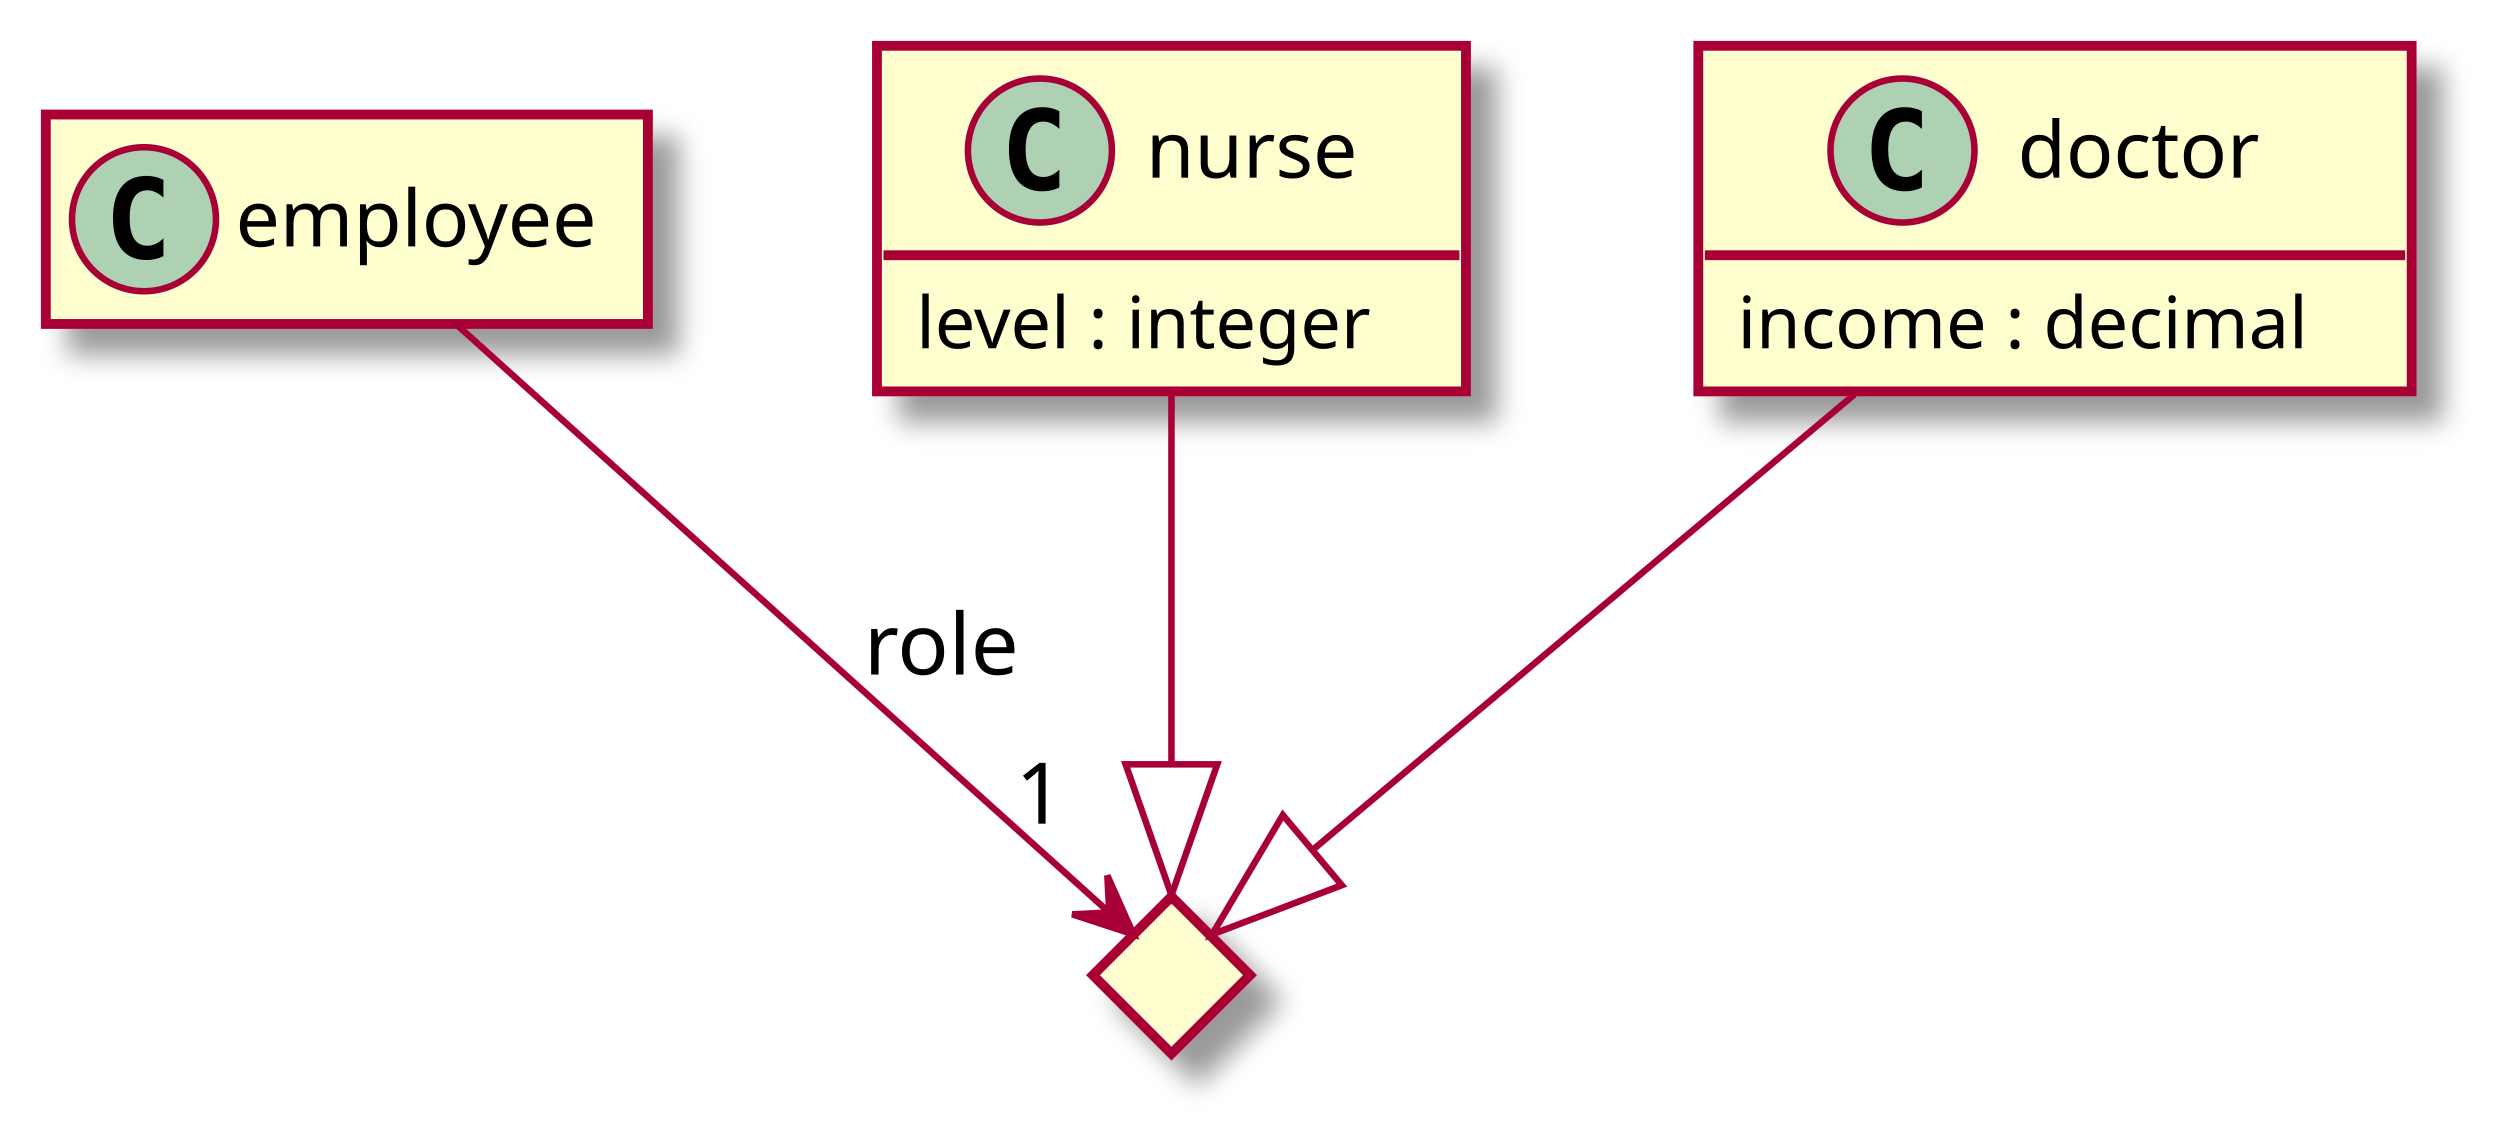
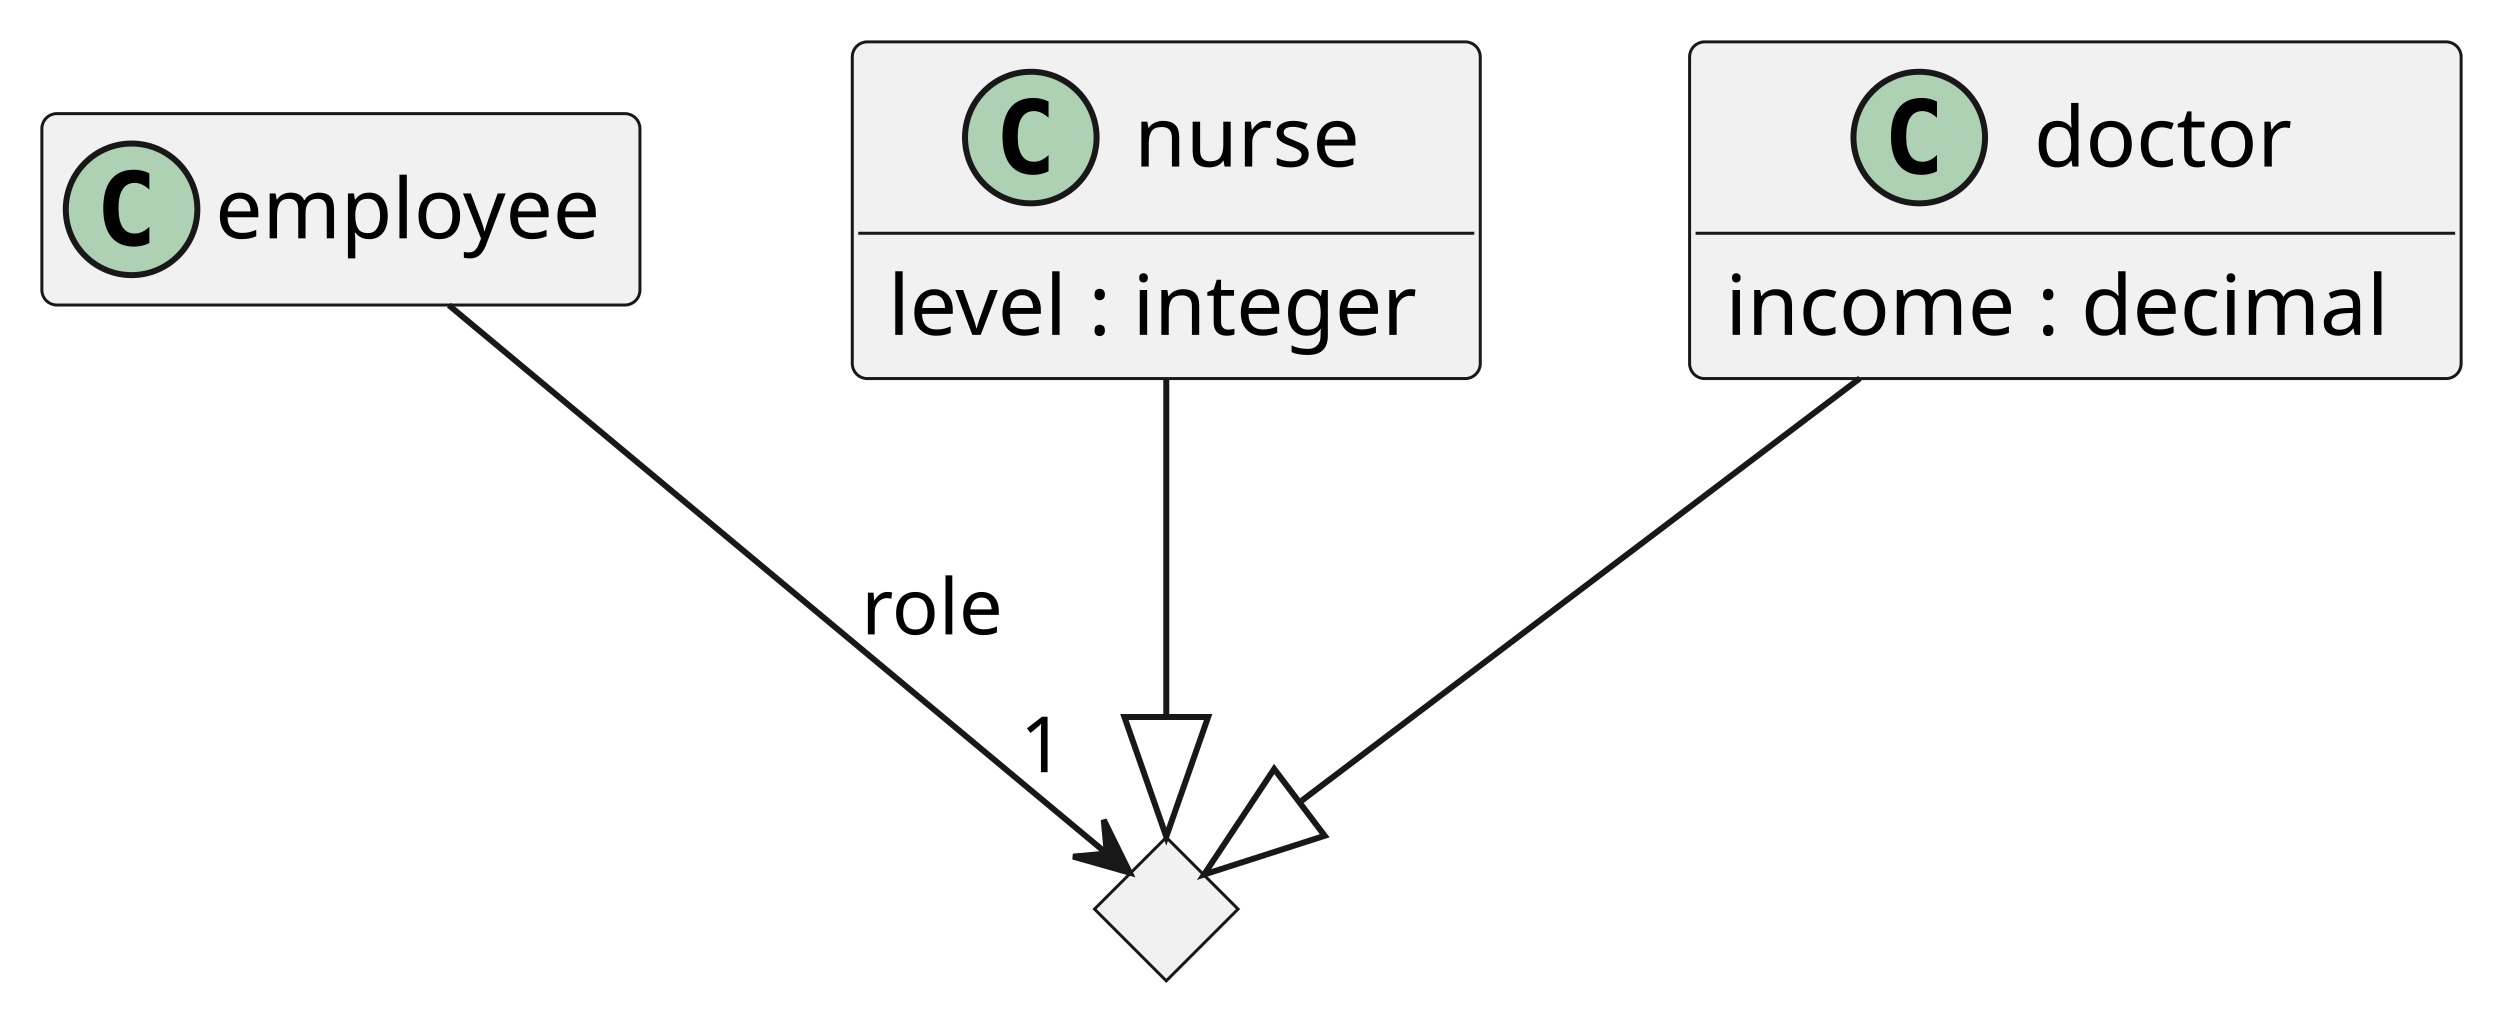
- <svg xmlns="http://www.w3.org/2000/svg" contentScriptType="application/ecmascript" contentStyleType="text/css" height="172px" preserveAspectRatio="none" style="width:382px;height:172px;" version="1.1" viewBox="0 0 382 172" width="382px" zoomAndPan="magnify">
-   <defs>
-     <filter height="300%" id="ftyz7gj9h945r" width="300%" x="-1" y="-1">
-       <feGaussianBlur result="blurOut" stdDeviation="2.0" />
-       <feColorMatrix in="blurOut" result="blurOut2" type="matrix" values="0 0 0 0 0 0 0 0 0 0 0 0 0 0 0 0 0 0 .4 0" />
-       <feOffset dx="4.0" dy="4.0" in="blurOut2" result="blurOut3" />
-       <feBlend in="SourceGraphic" in2="blurOut3" mode="normal" />
-     </filter>
-   </defs>
+ <svg xmlns="http://www.w3.org/2000/svg" contentStyleType="text/css" height="171px" preserveAspectRatio="none" style="width:418px;height:171px;background:#FFFFFF;" version="1.1" viewBox="0 0 418 171" width="418px" zoomAndPan="magnify">
+   <defs />
  <g>
-     <rect codeLine="8" fill="#FEFECE" filter="url(#ftyz7gj9h945r)" height="32" id="employee" style="stroke:#A80036;stroke-width:1.5;" width="92" x="7" y="17.5" />
-     <ellipse cx="22" cy="33.5" fill="#ADD1B2" rx="11" ry="11" style="stroke:#A80036;stroke-width:1.0;" />
-     <path d="M24.969,39.141 Q24.391,39.438 23.75,39.578 Q23.109,39.734 22.406,39.734 Q19.906,39.734 18.578,38.094 Q17.266,36.438 17.266,33.312 Q17.266,30.188 18.578,28.531 Q19.906,26.875 22.406,26.875 Q23.109,26.875 23.75,27.031 Q24.406,27.188 24.969,27.484 L24.969,30.203 Q24.344,29.625 23.75,29.359 Q23.156,29.078 22.531,29.078 Q21.188,29.078 20.5,30.156 Q19.812,31.219 19.812,33.312 Q19.812,35.406 20.5,36.484 Q21.188,37.547 22.531,37.547 Q23.156,37.547 23.75,37.281 Q24.344,37 24.969,36.422 L24.969,39.141 Z " fill="#000000" />
-     <text fill="#000000" font-family="sans-serif" font-size="12" lengthAdjust="spacing" textLength="60" x="36" y="37.654">employee</text>
-     <rect codeLine="11" fill="#FEFECE" filter="url(#ftyz7gj9h945r)" height="52.805" id="nurse" style="stroke:#A80036;stroke-width:1.5;" width="90" x="134" y="7" />
-     <ellipse cx="158.9" cy="23" fill="#ADD1B2" rx="11" ry="11" style="stroke:#A80036;stroke-width:1.0;" />
-     <path d="M161.869,28.641 Q161.291,28.938 160.65,29.078 Q160.009,29.234 159.306,29.234 Q156.806,29.234 155.478,27.594 Q154.166,25.938 154.166,22.812 Q154.166,19.688 155.478,18.031 Q156.806,16.375 159.306,16.375 Q160.009,16.375 160.65,16.531 Q161.306,16.688 161.869,16.984 L161.869,19.703 Q161.244,19.125 160.65,18.859 Q160.056,18.578 159.431,18.578 Q158.088,18.578 157.4,19.656 Q156.713,20.719 156.713,22.812 Q156.713,24.906 157.4,25.984 Q158.088,27.047 159.431,27.047 Q160.056,27.047 160.65,26.781 Q161.244,26.5 161.869,25.922 L161.869,28.641 Z " fill="#000000" />
-     <text fill="#000000" font-family="sans-serif" font-size="12" lengthAdjust="spacing" textLength="36" x="175.1" y="27.154">nurse</text>
-     <line style="stroke:#A80036;stroke-width:1.5;" x1="135" x2="223" y1="39" y2="39" />
-     <text fill="#000000" font-family="sans-serif" font-size="11" lengthAdjust="spacing" textLength="78" x="140" y="53.21">level : integer</text>
-     <rect codeLine="15" fill="#FEFECE" filter="url(#ftyz7gj9h945r)" height="52.805" id="doctor" style="stroke:#A80036;stroke-width:1.5;" width="109" x="259.5" y="7" />
-     <ellipse cx="290.7" cy="23" fill="#ADD1B2" rx="11" ry="11" style="stroke:#A80036;stroke-width:1.0;" />
-     <path d="M293.669,28.641 Q293.091,28.938 292.45,29.078 Q291.809,29.234 291.106,29.234 Q288.606,29.234 287.278,27.594 Q285.966,25.938 285.966,22.812 Q285.966,19.688 287.278,18.031 Q288.606,16.375 291.106,16.375 Q291.809,16.375 292.45,16.531 Q293.106,16.688 293.669,16.984 L293.669,19.703 Q293.044,19.125 292.45,18.859 Q291.856,18.578 291.231,18.578 Q289.887,18.578 289.2,19.656 Q288.512,20.719 288.512,22.812 Q288.512,24.906 289.2,25.984 Q289.887,27.047 291.231,27.047 Q291.856,27.047 292.45,26.781 Q293.044,26.5 293.669,25.922 L293.669,28.641 Z " fill="#000000" />
-     <text fill="#000000" font-family="sans-serif" font-size="12" lengthAdjust="spacing" textLength="41" x="308.3" y="27.154">doctor</text>
-     <line style="stroke:#A80036;stroke-width:1.5;" x1="260.5" x2="367.5" y1="39" y2="39" />
-     <text fill="#000000" font-family="sans-serif" font-size="11" lengthAdjust="spacing" textLength="97" x="265.5" y="53.21">income : decimal</text>
-     <polygon fill="#FEFECE" filter="url(#ftyz7gj9h945r)" points="179,137,191,149,179,161,167,149,179,137" style="stroke:#A80036;stroke-width:1.5;" />
-     <path codeLine="21" d="M69.73,49.57 C96.47,73.65 147.98,120.06 169.35,139.3 " fill="none" id="employee-to-anon1" style="stroke:#A80036;stroke-width:1.0;" />
-     <polygon fill="#A80036" points="173.2,142.78,169.205,133.778,169.491,139.427,163.841,139.713,173.2,142.78" style="stroke:#A80036;stroke-width:1.0;" />
-     <text fill="#000000" font-family="sans-serif" font-size="13" lengthAdjust="spacing" textLength="24" x="132" y="103.067">role</text>
-     <text fill="#000000" font-family="sans-serif" font-size="13" lengthAdjust="spacing" textLength="8" x="155.155" y="125.852">1</text>
-     <path codeLine="23" d="M283.37,60.25 C258.21,81.41 223.2,110.84 200.82,129.66 " fill="none" id="doctor-to-anon1" style="stroke:#A80036;stroke-width:1.0;" />
-     <polygon fill="none" points="205.03,135.26,185.22,142.77,196.02,124.54,205.03,135.26" style="stroke:#A80036;stroke-width:1.0;" />
-     <path codeLine="25" d="M179,60.25 C179,76.99 179,98.91 179,116.66 " fill="none" id="nurse-to-anon1" style="stroke:#A80036;stroke-width:1.0;" />
-     <polygon fill="none" points="186,116.79,179,136.79,172,116.79,186,116.79" style="stroke:#A80036;stroke-width:1.0;" />
+     <g id="elem_employee">
+       <rect codeLine="8" fill="#F1F1F1" height="32" id="employee" rx="2.5" ry="2.5" style="stroke:#181818;stroke-width:0.5;" width="100" x="7" y="19" />
+       <ellipse cx="22" cy="35" fill="#ADD1B2" rx="11" ry="11" style="stroke:#181818;stroke-width:1.0;" />
+       <path d="M24.969,40.641 Q24.391,40.938 23.75,41.078 Q23.109,41.234 22.406,41.234 Q19.906,41.234 18.578,39.594 Q17.266,37.938 17.266,34.812 Q17.266,31.688 18.578,30.031 Q19.906,28.375 22.406,28.375 Q23.109,28.375 23.75,28.531 Q24.406,28.688 24.969,28.984 L24.969,31.703 Q24.344,31.125 23.75,30.859 Q23.156,30.578 22.531,30.578 Q21.188,30.578 20.5,31.656 Q19.812,32.719 19.812,34.812 Q19.812,36.906 20.5,37.984 Q21.188,39.047 22.531,39.047 Q23.156,39.047 23.75,38.781 Q24.344,38.5 24.969,37.922 L24.969,40.641 Z " fill="#000000" />
+       <text fill="#000000" font-family="sans-serif" font-size="14" lengthAdjust="spacing" textLength="68" x="36" y="39.847">employee</text>
+     </g>
+     <g id="elem_nurse">
+       <rect codeLine="11" fill="#F1F1F1" height="56.297" id="nurse" rx="2.5" ry="2.5" style="stroke:#181818;stroke-width:0.5;" width="105" x="142.5" y="7" />
+       <ellipse cx="172.35" cy="23" fill="#ADD1B2" rx="11" ry="11" style="stroke:#181818;stroke-width:1.0;" />
+       <path d="M175.319,28.641 Q174.741,28.938 174.1,29.078 Q173.459,29.234 172.756,29.234 Q170.256,29.234 168.928,27.594 Q167.616,25.938 167.616,22.812 Q167.616,19.688 168.928,18.031 Q170.256,16.375 172.756,16.375 Q173.459,16.375 174.1,16.531 Q174.756,16.688 175.319,16.984 L175.319,19.703 Q174.694,19.125 174.1,18.859 Q173.506,18.578 172.881,18.578 Q171.537,18.578 170.85,19.656 Q170.162,20.719 170.162,22.812 Q170.162,24.906 170.85,25.984 Q171.537,27.047 172.881,27.047 Q173.506,27.047 174.1,26.781 Q174.694,26.5 175.319,25.922 L175.319,28.641 Z " fill="#000000" />
+       <text fill="#000000" font-family="sans-serif" font-size="14" lengthAdjust="spacing" textLength="40" x="189.65" y="27.847">nurse</text>
+       <line style="stroke:#181818;stroke-width:0.5;" x1="143.5" x2="246.5" y1="39" y2="39" />
+       <text fill="#000000" font-family="sans-serif" font-size="14" lengthAdjust="spacing" textLength="93" x="148.5" y="55.995">level : integer</text>
+     </g>
+     <g id="elem_doctor">
+       <rect codeLine="15" fill="#F1F1F1" height="56.297" id="doctor" rx="2.5" ry="2.5" style="stroke:#181818;stroke-width:0.5;" width="129" x="282.5" y="7" />
+       <ellipse cx="320.9" cy="23" fill="#ADD1B2" rx="11" ry="11" style="stroke:#181818;stroke-width:1.0;" />
+       <path d="M323.869,28.641 Q323.291,28.938 322.65,29.078 Q322.009,29.234 321.306,29.234 Q318.806,29.234 317.478,27.594 Q316.166,25.938 316.166,22.812 Q316.166,19.688 317.478,18.031 Q318.806,16.375 321.306,16.375 Q322.009,16.375 322.65,16.531 Q323.306,16.688 323.869,16.984 L323.869,19.703 Q323.244,19.125 322.65,18.859 Q322.056,18.578 321.431,18.578 Q320.087,18.578 319.4,19.656 Q318.712,20.719 318.712,22.812 Q318.712,24.906 319.4,25.984 Q320.087,27.047 321.431,27.047 Q322.056,27.047 322.65,26.781 Q323.244,26.5 323.869,25.922 L323.869,28.641 Z " fill="#000000" />
+       <text fill="#000000" font-family="sans-serif" font-size="14" lengthAdjust="spacing" textLength="45" x="340.1" y="27.847">doctor</text>
+       <line style="stroke:#181818;stroke-width:0.5;" x1="283.5" x2="410.5" y1="39" y2="39" />
+       <text fill="#000000" font-family="sans-serif" font-size="14" lengthAdjust="spacing" textLength="117" x="288.5" y="55.995">income : decimal</text>
+     </g>
+     <g id="elem_anon1">
+       <polygon fill="#F1F1F1" points="195,140,207,152,195,164,183,152,195,140" style="stroke:#181818;stroke-width:0.5;" />
+     </g>
+     <g id="link_employee_anon1">
+       <path codeLine="21" d="M75.04,51.03 C104.48,75.57 161.87,123.4 184.99,142.66 " fill="none" id="employee-to-anon1" style="stroke:#181818;stroke-width:1.0;" />
+       <polygon fill="#181818" points="188.9,145.91,184.543,137.077,185.058,142.71,179.424,143.225,188.9,145.91" style="stroke:#181818;stroke-width:1.0;" />
+       <text fill="#000000" font-family="sans-serif" font-size="13" lengthAdjust="spacing" textLength="24" x="144" y="106.067">role</text>
+       <text fill="#000000" font-family="sans-serif" font-size="13" lengthAdjust="spacing" textLength="8" x="170.548" y="129.115">1</text>
+     </g>
+     <g id="link_doctor_anon1">
+       <path codeLine="23" d="M310.98,63.25 C282.03,85.16 242.26,115.25 217.62,133.89 " fill="none" id="doctor-to-anon1" style="stroke:#181818;stroke-width:1.0;" />
+       <polygon fill="none" points="221.49,139.74,201.32,146.22,213.04,128.57,221.49,139.74" style="stroke:#181818;stroke-width:1.0;" />
+     </g>
+     <g id="link_nurse_anon1">
+       <path codeLine="25" d="M195,63.25 C195,80.25 195,102.17 195,119.85 " fill="none" id="nurse-to-anon1" style="stroke:#181818;stroke-width:1.0;" />
+       <polygon fill="none" points="202,119.88,195,139.88,188,119.88,202,119.88" style="stroke:#181818;stroke-width:1.0;" />
+     </g>
  </g>
</svg>
